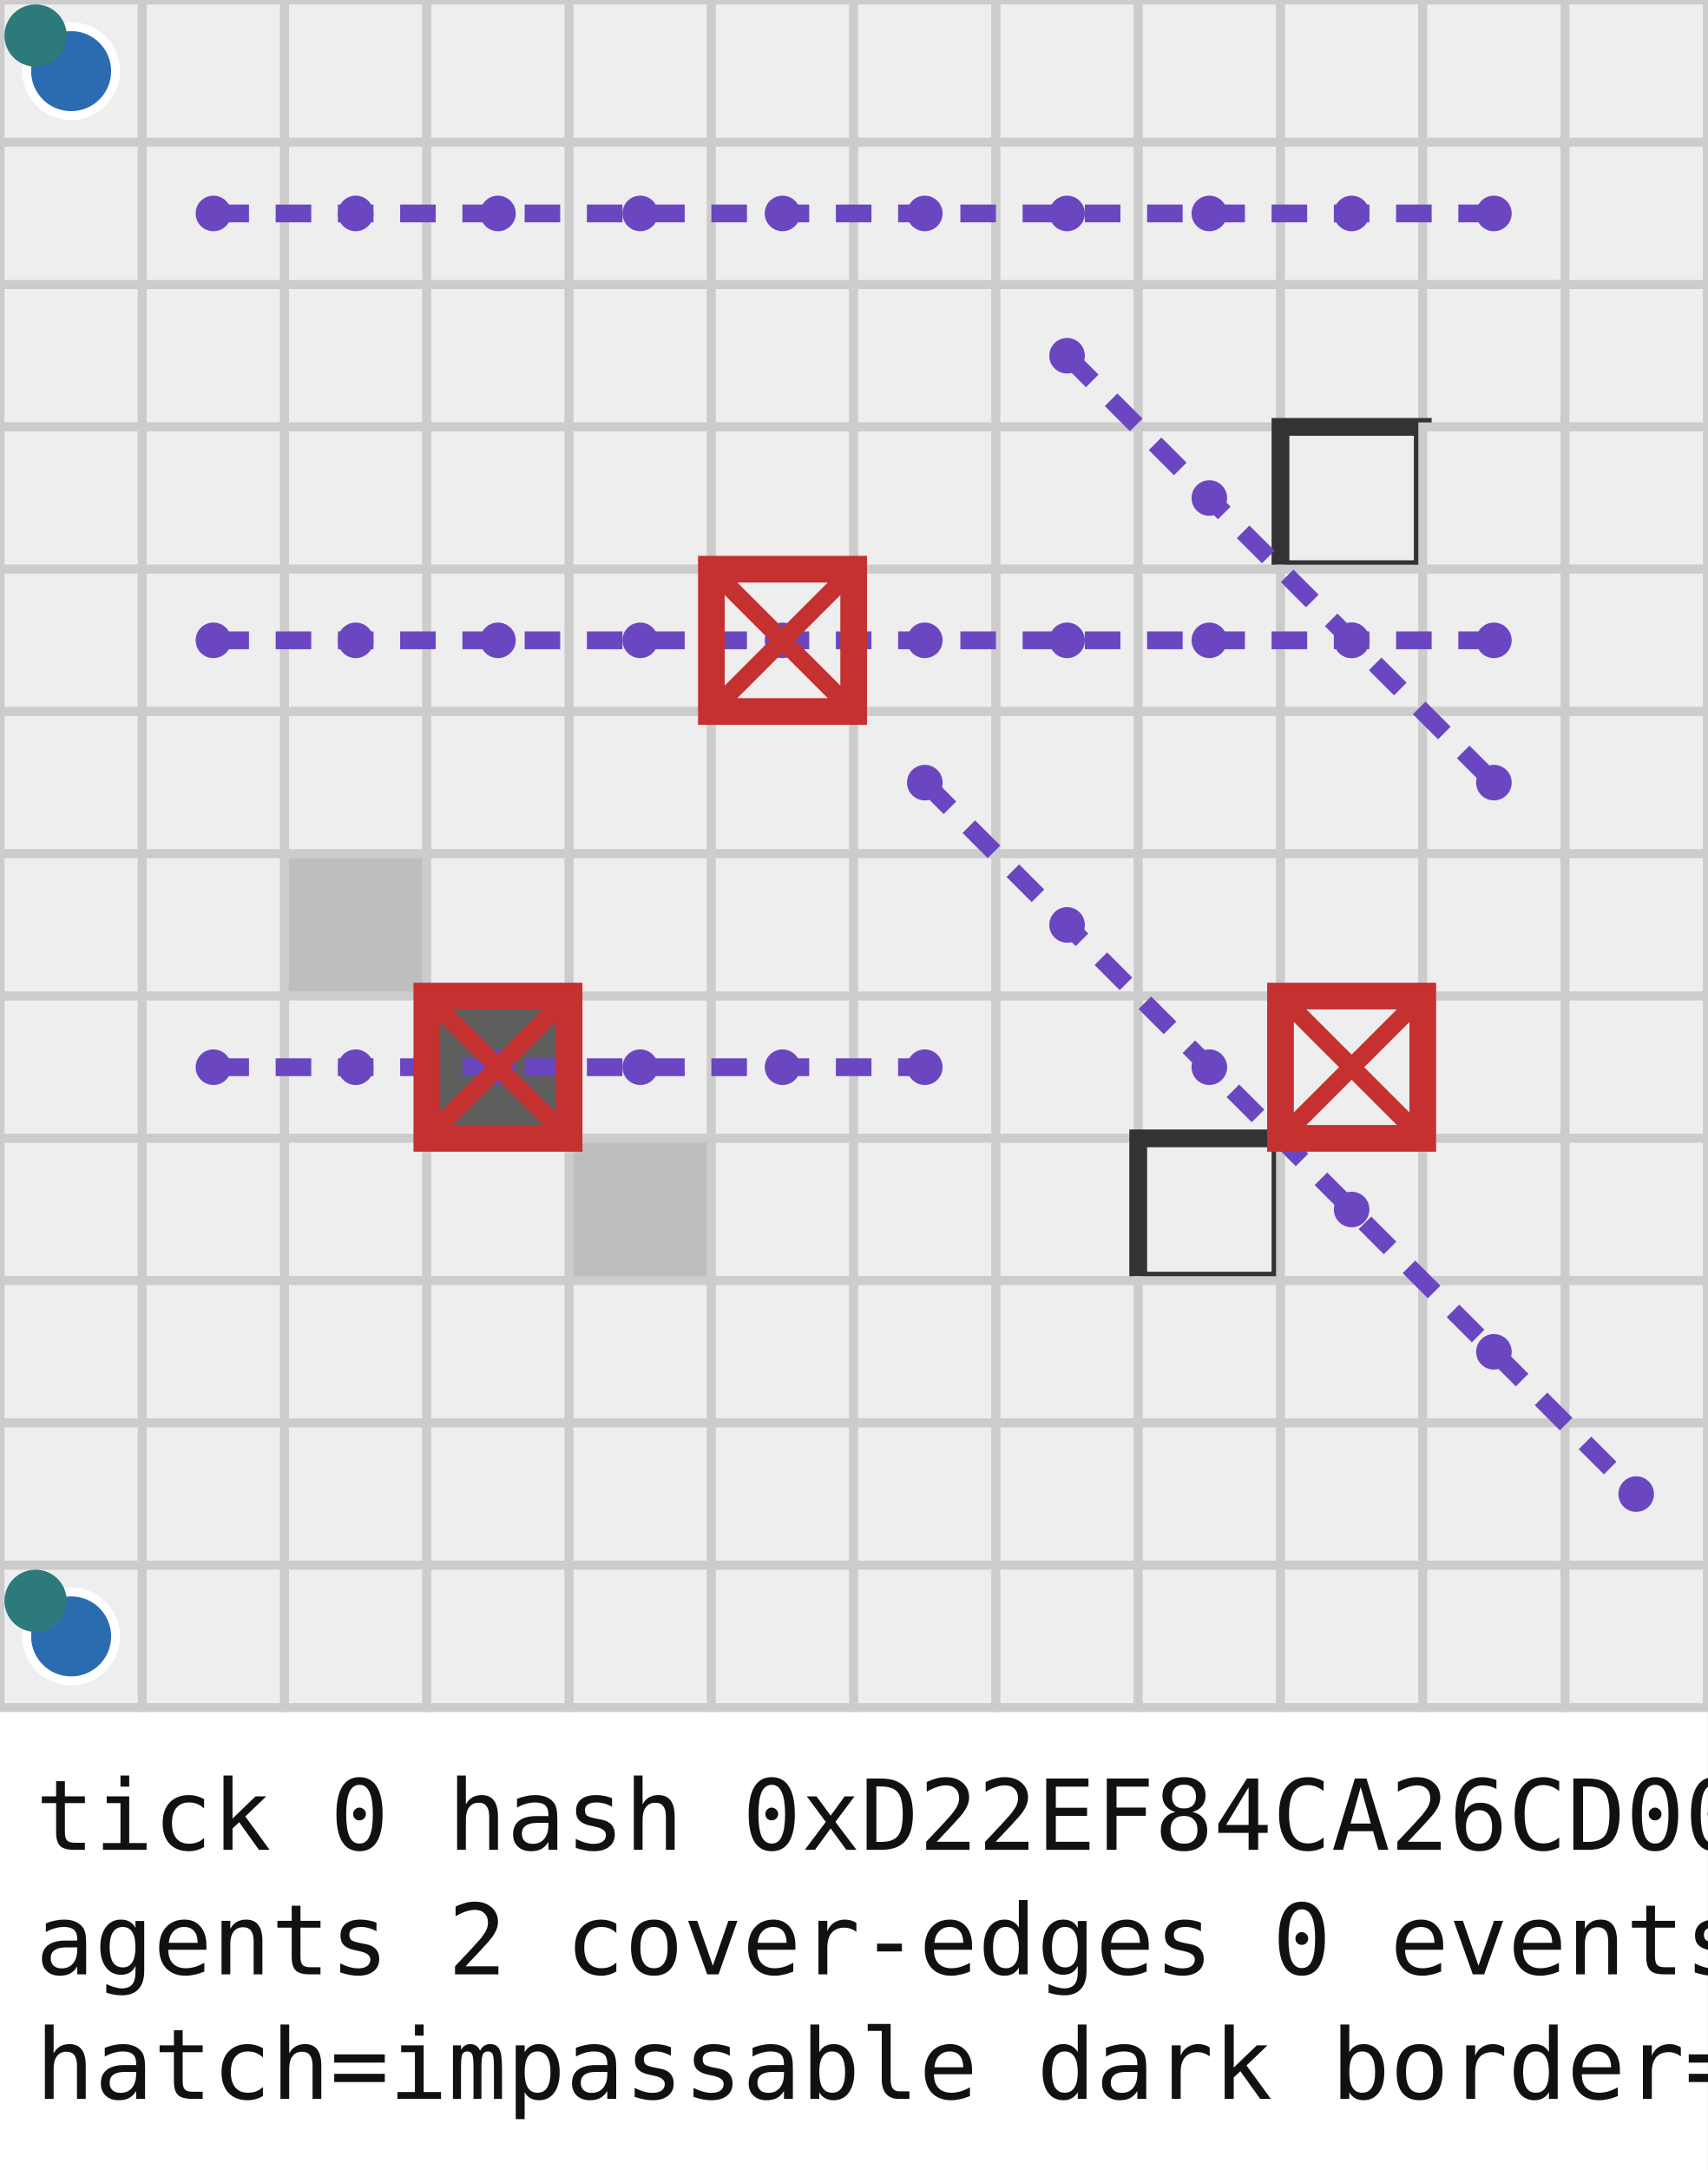
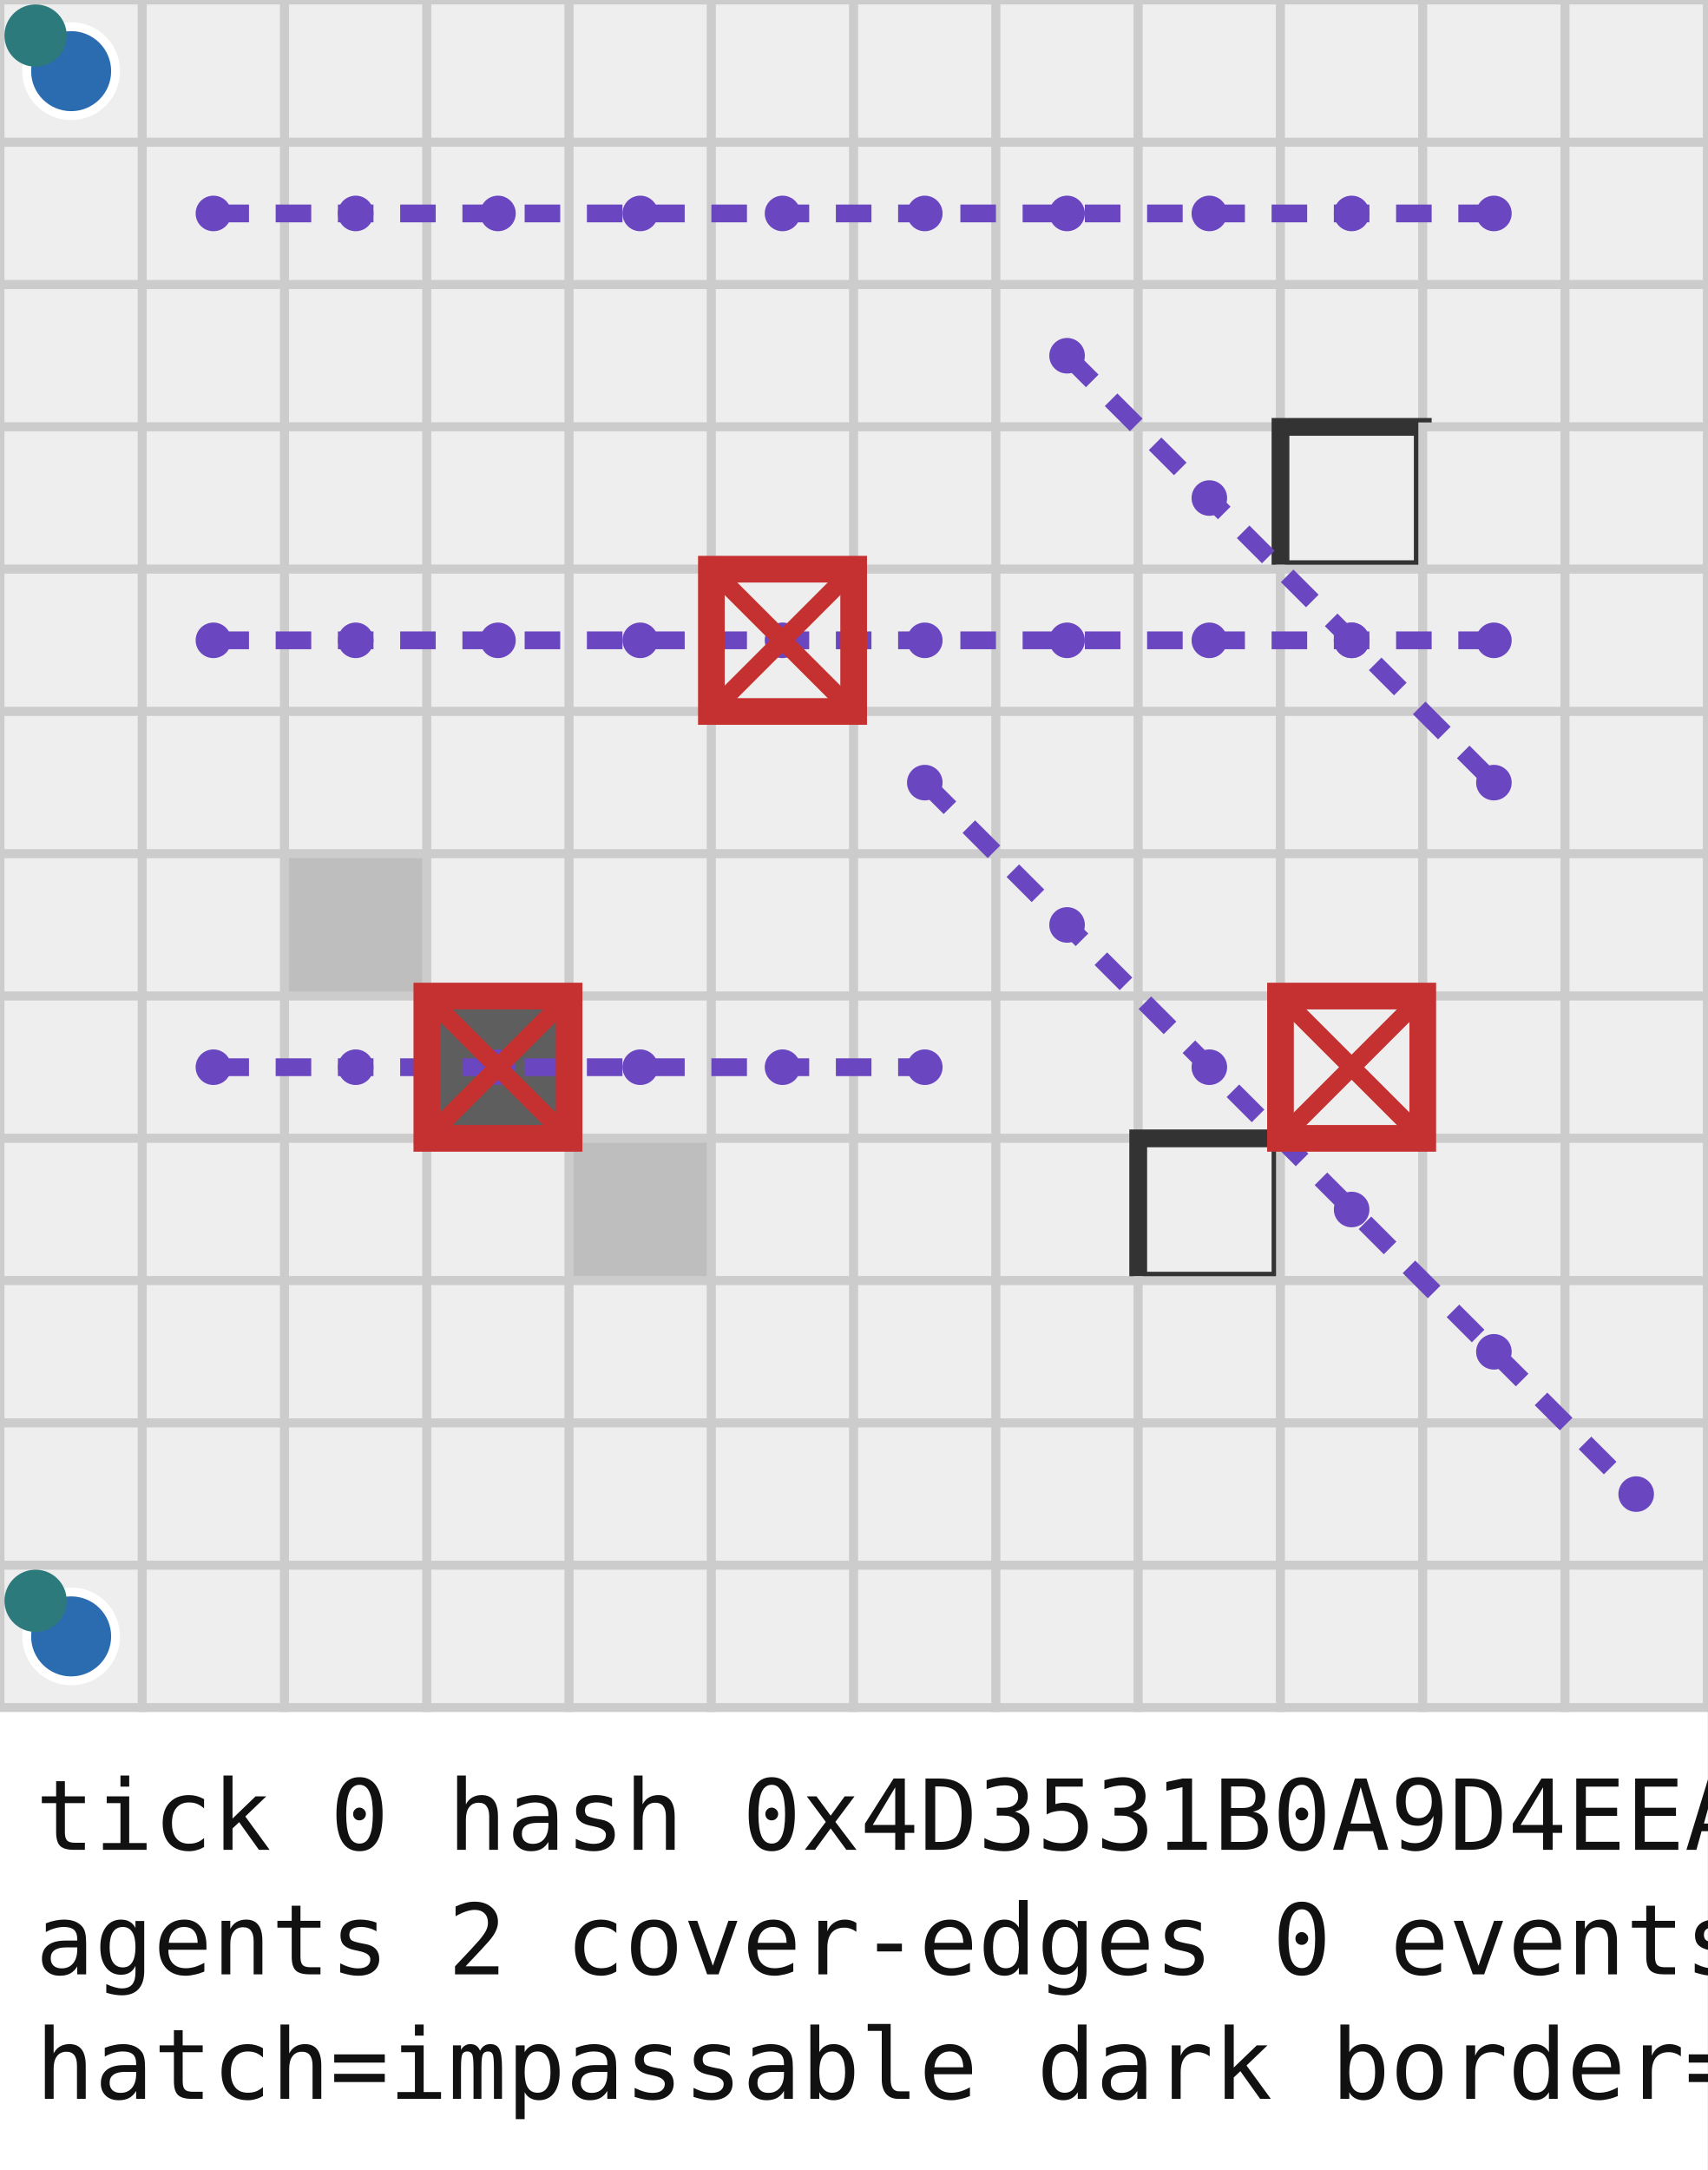
<svg xmlns="http://www.w3.org/2000/svg" width="192" height="244" viewBox="0 0 192 244">
  <defs>
    <pattern id="cw-hatch" width="4" height="4" patternUnits="userSpaceOnUse">
      <path d="M0,4 L4,0" stroke="#8a8a8a" stroke-width="1" />
    </pattern>
  </defs>
  <rect x="0" y="0" width="192" height="244" fill="#ffffff" />
  <rect x="0" y="0" width="16" height="16" fill="rgb(238,238,238)" stroke="#cccccc" stroke-width="1" />
  <rect x="16" y="0" width="16" height="16" fill="rgb(238,238,238)" stroke="#cccccc" stroke-width="1" />
  <rect x="32" y="0" width="16" height="16" fill="rgb(238,238,238)" stroke="#cccccc" stroke-width="1" />
  <rect x="48" y="0" width="16" height="16" fill="rgb(238,238,238)" stroke="#cccccc" stroke-width="1" />
  <rect x="64" y="0" width="16" height="16" fill="rgb(238,238,238)" stroke="#cccccc" stroke-width="1" />
  <rect x="80" y="0" width="16" height="16" fill="rgb(238,238,238)" stroke="#cccccc" stroke-width="1" />
  <rect x="96" y="0" width="16" height="16" fill="rgb(238,238,238)" stroke="#cccccc" stroke-width="1" />
  <rect x="112" y="0" width="16" height="16" fill="rgb(238,238,238)" stroke="#cccccc" stroke-width="1" />
  <rect x="128" y="0" width="16" height="16" fill="rgb(238,238,238)" stroke="#cccccc" stroke-width="1" />
  <rect x="144" y="0" width="16" height="16" fill="rgb(238,238,238)" stroke="#cccccc" stroke-width="1" />
  <rect x="160" y="0" width="16" height="16" fill="rgb(238,238,238)" stroke="#cccccc" stroke-width="1" />
  <rect x="176" y="0" width="16" height="16" fill="rgb(238,238,238)" stroke="#cccccc" stroke-width="1" />
  <rect x="0" y="16" width="16" height="16" fill="rgb(238,238,238)" stroke="#cccccc" stroke-width="1" />
  <rect x="16" y="16" width="16" height="16" fill="rgb(238,238,238)" stroke="#cccccc" stroke-width="1" />
  <rect x="32" y="16" width="16" height="16" fill="rgb(238,238,238)" stroke="#cccccc" stroke-width="1" />
  <rect x="48" y="16" width="16" height="16" fill="rgb(238,238,238)" stroke="#cccccc" stroke-width="1" />
  <rect x="64" y="16" width="16" height="16" fill="rgb(238,238,238)" stroke="#cccccc" stroke-width="1" />
  <rect x="80" y="16" width="16" height="16" fill="rgb(238,238,238)" stroke="#cccccc" stroke-width="1" />
  <rect x="96" y="16" width="16" height="16" fill="rgb(238,238,238)" stroke="#cccccc" stroke-width="1" />
  <rect x="112" y="16" width="16" height="16" fill="rgb(238,238,238)" stroke="#cccccc" stroke-width="1" />
  <rect x="128" y="16" width="16" height="16" fill="rgb(238,238,238)" stroke="#cccccc" stroke-width="1" />
  <rect x="144" y="16" width="16" height="16" fill="rgb(238,238,238)" stroke="#cccccc" stroke-width="1" />
  <rect x="160" y="16" width="16" height="16" fill="rgb(238,238,238)" stroke="#cccccc" stroke-width="1" />
  <rect x="176" y="16" width="16" height="16" fill="rgb(238,238,238)" stroke="#cccccc" stroke-width="1" />
  <rect x="0" y="32" width="16" height="16" fill="rgb(238,238,238)" stroke="#cccccc" stroke-width="1" />
  <rect x="16" y="32" width="16" height="16" fill="rgb(238,238,238)" stroke="#cccccc" stroke-width="1" />
  <rect x="32" y="32" width="16" height="16" fill="rgb(238,238,238)" stroke="#cccccc" stroke-width="1" />
  <rect x="48" y="32" width="16" height="16" fill="rgb(238,238,238)" stroke="#cccccc" stroke-width="1" />
  <rect x="64" y="32" width="16" height="16" fill="rgb(238,238,238)" stroke="#cccccc" stroke-width="1" />
  <rect x="80" y="32" width="16" height="16" fill="rgb(238,238,238)" stroke="#cccccc" stroke-width="1" />
  <rect x="96" y="32" width="16" height="16" fill="rgb(238,238,238)" stroke="#cccccc" stroke-width="1" />
  <rect x="112" y="32" width="16" height="16" fill="rgb(238,238,238)" stroke="#cccccc" stroke-width="1" />
  <rect x="128" y="32" width="16" height="16" fill="rgb(238,238,238)" stroke="#cccccc" stroke-width="1" />
  <rect x="144" y="32" width="16" height="16" fill="rgb(238,238,238)" stroke="#cccccc" stroke-width="1" />
  <rect x="160" y="32" width="16" height="16" fill="rgb(238,238,238)" stroke="#cccccc" stroke-width="1" />
  <rect x="176" y="32" width="16" height="16" fill="rgb(238,238,238)" stroke="#cccccc" stroke-width="1" />
  <rect x="0" y="48" width="16" height="16" fill="rgb(238,238,238)" stroke="#cccccc" stroke-width="1" />
  <rect x="16" y="48" width="16" height="16" fill="rgb(238,238,238)" stroke="#cccccc" stroke-width="1" />
  <rect x="32" y="48" width="16" height="16" fill="rgb(238,238,238)" stroke="#cccccc" stroke-width="1" />
  <rect x="48" y="48" width="16" height="16" fill="rgb(238,238,238)" stroke="#cccccc" stroke-width="1" />
  <rect x="64" y="48" width="16" height="16" fill="rgb(238,238,238)" stroke="#cccccc" stroke-width="1" />
  <rect x="80" y="48" width="16" height="16" fill="rgb(238,238,238)" stroke="#cccccc" stroke-width="1" />
  <rect x="96" y="48" width="16" height="16" fill="rgb(238,238,238)" stroke="#cccccc" stroke-width="1" />
  <rect x="112" y="48" width="16" height="16" fill="rgb(238,238,238)" stroke="#cccccc" stroke-width="1" />
  <rect x="128" y="48" width="16" height="16" fill="rgb(238,238,238)" stroke="#cccccc" stroke-width="1" />
  <rect x="144" y="48" width="16" height="16" fill="rgb(238,238,238)" stroke="#333333" stroke-width="2" />
  <rect x="160" y="48" width="16" height="16" fill="rgb(238,238,238)" stroke="#cccccc" stroke-width="1" />
  <rect x="176" y="48" width="16" height="16" fill="rgb(238,238,238)" stroke="#cccccc" stroke-width="1" />
  <rect x="0" y="64" width="16" height="16" fill="rgb(238,238,238)" stroke="#cccccc" stroke-width="1" />
  <rect x="16" y="64" width="16" height="16" fill="rgb(238,238,238)" stroke="#cccccc" stroke-width="1" />
  <rect x="32" y="64" width="16" height="16" fill="rgb(238,238,238)" stroke="#cccccc" stroke-width="1" />
  <rect x="48" y="64" width="16" height="16" fill="rgb(238,238,238)" stroke="#cccccc" stroke-width="1" />
  <rect x="64" y="64" width="16" height="16" fill="rgb(238,238,238)" stroke="#cccccc" stroke-width="1" />
  <rect x="80" y="64" width="16" height="16" fill="rgb(238,238,238)" stroke="#333333" stroke-width="2" />
  <rect x="96" y="64" width="16" height="16" fill="rgb(238,238,238)" stroke="#cccccc" stroke-width="1" />
  <rect x="112" y="64" width="16" height="16" fill="rgb(238,238,238)" stroke="#cccccc" stroke-width="1" />
  <rect x="128" y="64" width="16" height="16" fill="rgb(238,238,238)" stroke="#cccccc" stroke-width="1" />
  <rect x="144" y="64" width="16" height="16" fill="rgb(238,238,238)" stroke="#cccccc" stroke-width="1" />
  <rect x="160" y="64" width="16" height="16" fill="rgb(238,238,238)" stroke="#cccccc" stroke-width="1" />
  <rect x="176" y="64" width="16" height="16" fill="rgb(238,238,238)" stroke="#cccccc" stroke-width="1" />
  <rect x="0" y="80" width="16" height="16" fill="rgb(238,238,238)" stroke="#cccccc" stroke-width="1" />
  <rect x="16" y="80" width="16" height="16" fill="rgb(238,238,238)" stroke="#cccccc" stroke-width="1" />
  <rect x="32" y="80" width="16" height="16" fill="rgb(238,238,238)" stroke="#cccccc" stroke-width="1" />
  <rect x="48" y="80" width="16" height="16" fill="rgb(238,238,238)" stroke="#cccccc" stroke-width="1" />
  <rect x="64" y="80" width="16" height="16" fill="rgb(238,238,238)" stroke="#cccccc" stroke-width="1" />
  <rect x="80" y="80" width="16" height="16" fill="rgb(238,238,238)" stroke="#cccccc" stroke-width="1" />
  <rect x="96" y="80" width="16" height="16" fill="rgb(238,238,238)" stroke="#cccccc" stroke-width="1" />
  <rect x="112" y="80" width="16" height="16" fill="rgb(238,238,238)" stroke="#cccccc" stroke-width="1" />
  <rect x="128" y="80" width="16" height="16" fill="rgb(238,238,238)" stroke="#cccccc" stroke-width="1" />
  <rect x="144" y="80" width="16" height="16" fill="rgb(238,238,238)" stroke="#cccccc" stroke-width="1" />
  <rect x="160" y="80" width="16" height="16" fill="rgb(238,238,238)" stroke="#cccccc" stroke-width="1" />
  <rect x="176" y="80" width="16" height="16" fill="rgb(238,238,238)" stroke="#cccccc" stroke-width="1" />
  <rect x="0" y="96" width="16" height="16" fill="rgb(238,238,238)" stroke="#cccccc" stroke-width="1" />
  <rect x="16" y="96" width="16" height="16" fill="rgb(238,238,238)" stroke="#cccccc" stroke-width="1" />
  <rect x="32" y="96" width="16" height="16" fill="rgb(190,190,190)" stroke="#cccccc" stroke-width="1" />
  <rect x="48" y="96" width="16" height="16" fill="rgb(238,238,238)" stroke="#cccccc" stroke-width="1" />
  <rect x="64" y="96" width="16" height="16" fill="rgb(238,238,238)" stroke="#cccccc" stroke-width="1" />
  <rect x="80" y="96" width="16" height="16" fill="rgb(238,238,238)" stroke="#cccccc" stroke-width="1" />
  <rect x="96" y="96" width="16" height="16" fill="rgb(238,238,238)" stroke="#cccccc" stroke-width="1" />
  <rect x="112" y="96" width="16" height="16" fill="rgb(238,238,238)" stroke="#cccccc" stroke-width="1" />
  <rect x="128" y="96" width="16" height="16" fill="rgb(238,238,238)" stroke="#cccccc" stroke-width="1" />
  <rect x="144" y="96" width="16" height="16" fill="rgb(238,238,238)" stroke="#cccccc" stroke-width="1" />
  <rect x="160" y="96" width="16" height="16" fill="rgb(238,238,238)" stroke="#cccccc" stroke-width="1" />
  <rect x="176" y="96" width="16" height="16" fill="rgb(238,238,238)" stroke="#cccccc" stroke-width="1" />
  <rect x="0" y="112" width="16" height="16" fill="rgb(238,238,238)" stroke="#cccccc" stroke-width="1" />
  <rect x="16" y="112" width="16" height="16" fill="rgb(238,238,238)" stroke="#cccccc" stroke-width="1" />
  <rect x="32" y="112" width="16" height="16" fill="rgb(238,238,238)" stroke="#cccccc" stroke-width="1" />
  <rect x="48" y="112" width="16" height="16" fill="rgb(94,94,94)" stroke="#cccccc" stroke-width="1" />
  <rect x="64" y="112" width="16" height="16" fill="rgb(238,238,238)" stroke="#cccccc" stroke-width="1" />
  <rect x="80" y="112" width="16" height="16" fill="rgb(238,238,238)" stroke="#cccccc" stroke-width="1" />
  <rect x="96" y="112" width="16" height="16" fill="rgb(238,238,238)" stroke="#cccccc" stroke-width="1" />
  <rect x="112" y="112" width="16" height="16" fill="rgb(238,238,238)" stroke="#cccccc" stroke-width="1" />
  <rect x="128" y="112" width="16" height="16" fill="rgb(238,238,238)" stroke="#cccccc" stroke-width="1" />
  <rect x="144" y="112" width="16" height="16" fill="rgb(238,238,238)" stroke="#333333" stroke-width="2" />
  <rect x="160" y="112" width="16" height="16" fill="rgb(238,238,238)" stroke="#cccccc" stroke-width="1" />
  <rect x="176" y="112" width="16" height="16" fill="rgb(238,238,238)" stroke="#cccccc" stroke-width="1" />
  <rect x="0" y="128" width="16" height="16" fill="rgb(238,238,238)" stroke="#cccccc" stroke-width="1" />
  <rect x="16" y="128" width="16" height="16" fill="rgb(238,238,238)" stroke="#cccccc" stroke-width="1" />
  <rect x="32" y="128" width="16" height="16" fill="rgb(238,238,238)" stroke="#cccccc" stroke-width="1" />
  <rect x="48" y="128" width="16" height="16" fill="rgb(238,238,238)" stroke="#cccccc" stroke-width="1" />
  <rect x="64" y="128" width="16" height="16" fill="rgb(190,190,190)" stroke="#cccccc" stroke-width="1" />
  <rect x="80" y="128" width="16" height="16" fill="rgb(238,238,238)" stroke="#cccccc" stroke-width="1" />
  <rect x="96" y="128" width="16" height="16" fill="rgb(238,238,238)" stroke="#cccccc" stroke-width="1" />
  <rect x="112" y="128" width="16" height="16" fill="rgb(238,238,238)" stroke="#cccccc" stroke-width="1" />
  <rect x="128" y="128" width="16" height="16" fill="rgb(238,238,238)" stroke="#333333" stroke-width="2" />
  <rect x="144" y="128" width="16" height="16" fill="rgb(238,238,238)" stroke="#cccccc" stroke-width="1" />
  <rect x="160" y="128" width="16" height="16" fill="rgb(238,238,238)" stroke="#cccccc" stroke-width="1" />
  <rect x="176" y="128" width="16" height="16" fill="rgb(238,238,238)" stroke="#cccccc" stroke-width="1" />
  <rect x="0" y="144" width="16" height="16" fill="rgb(238,238,238)" stroke="#cccccc" stroke-width="1" />
  <rect x="16" y="144" width="16" height="16" fill="rgb(238,238,238)" stroke="#cccccc" stroke-width="1" />
  <rect x="32" y="144" width="16" height="16" fill="rgb(238,238,238)" stroke="#cccccc" stroke-width="1" />
  <rect x="48" y="144" width="16" height="16" fill="rgb(238,238,238)" stroke="#cccccc" stroke-width="1" />
  <rect x="64" y="144" width="16" height="16" fill="rgb(238,238,238)" stroke="#cccccc" stroke-width="1" />
  <rect x="80" y="144" width="16" height="16" fill="rgb(238,238,238)" stroke="#cccccc" stroke-width="1" />
  <rect x="96" y="144" width="16" height="16" fill="rgb(238,238,238)" stroke="#cccccc" stroke-width="1" />
  <rect x="112" y="144" width="16" height="16" fill="rgb(238,238,238)" stroke="#cccccc" stroke-width="1" />
  <rect x="128" y="144" width="16" height="16" fill="rgb(238,238,238)" stroke="#cccccc" stroke-width="1" />
  <rect x="144" y="144" width="16" height="16" fill="rgb(238,238,238)" stroke="#cccccc" stroke-width="1" />
  <rect x="160" y="144" width="16" height="16" fill="rgb(238,238,238)" stroke="#cccccc" stroke-width="1" />
  <rect x="176" y="144" width="16" height="16" fill="rgb(238,238,238)" stroke="#cccccc" stroke-width="1" />
  <rect x="0" y="160" width="16" height="16" fill="rgb(238,238,238)" stroke="#cccccc" stroke-width="1" />
  <rect x="16" y="160" width="16" height="16" fill="rgb(238,238,238)" stroke="#cccccc" stroke-width="1" />
  <rect x="32" y="160" width="16" height="16" fill="rgb(238,238,238)" stroke="#cccccc" stroke-width="1" />
  <rect x="48" y="160" width="16" height="16" fill="rgb(238,238,238)" stroke="#cccccc" stroke-width="1" />
  <rect x="64" y="160" width="16" height="16" fill="rgb(238,238,238)" stroke="#cccccc" stroke-width="1" />
  <rect x="80" y="160" width="16" height="16" fill="rgb(238,238,238)" stroke="#cccccc" stroke-width="1" />
  <rect x="96" y="160" width="16" height="16" fill="rgb(238,238,238)" stroke="#cccccc" stroke-width="1" />
  <rect x="112" y="160" width="16" height="16" fill="rgb(238,238,238)" stroke="#cccccc" stroke-width="1" />
  <rect x="128" y="160" width="16" height="16" fill="rgb(238,238,238)" stroke="#cccccc" stroke-width="1" />
  <rect x="144" y="160" width="16" height="16" fill="rgb(238,238,238)" stroke="#cccccc" stroke-width="1" />
  <rect x="160" y="160" width="16" height="16" fill="rgb(238,238,238)" stroke="#cccccc" stroke-width="1" />
  <rect x="176" y="160" width="16" height="16" fill="rgb(238,238,238)" stroke="#cccccc" stroke-width="1" />
  <rect x="0" y="176" width="16" height="16" fill="rgb(238,238,238)" stroke="#cccccc" stroke-width="1" />
  <rect x="16" y="176" width="16" height="16" fill="rgb(238,238,238)" stroke="#cccccc" stroke-width="1" />
  <rect x="32" y="176" width="16" height="16" fill="rgb(238,238,238)" stroke="#cccccc" stroke-width="1" />
  <rect x="48" y="176" width="16" height="16" fill="rgb(238,238,238)" stroke="#cccccc" stroke-width="1" />
  <rect x="64" y="176" width="16" height="16" fill="rgb(238,238,238)" stroke="#cccccc" stroke-width="1" />
  <rect x="80" y="176" width="16" height="16" fill="rgb(238,238,238)" stroke="#cccccc" stroke-width="1" />
  <rect x="96" y="176" width="16" height="16" fill="rgb(238,238,238)" stroke="#cccccc" stroke-width="1" />
  <rect x="112" y="176" width="16" height="16" fill="rgb(238,238,238)" stroke="#cccccc" stroke-width="1" />
  <rect x="128" y="176" width="16" height="16" fill="rgb(238,238,238)" stroke="#cccccc" stroke-width="1" />
  <rect x="144" y="176" width="16" height="16" fill="rgb(238,238,238)" stroke="#cccccc" stroke-width="1" />
  <rect x="160" y="176" width="16" height="16" fill="rgb(238,238,238)" stroke="#cccccc" stroke-width="1" />
  <rect x="176" y="176" width="16" height="16" fill="rgb(238,238,238)" stroke="#cccccc" stroke-width="1" />
  <circle cx="8" cy="8" r="5" fill="#2b6cb0" stroke="#ffffff" stroke-width="1" />
  <circle cx="8" cy="184" r="5" fill="#2b6cb0" stroke="#ffffff" stroke-width="1" />
  <circle cx="4" cy="4" r="3" fill="#2c7a7b" stroke="#2c7a7b" stroke-width="1" />
  <circle cx="4" cy="180" r="3" fill="#2c7a7b" stroke="#2c7a7b" stroke-width="1" />
  <line x1="24" y1="24" x2="168" y2="24" stroke="#6b46c1" stroke-width="2" stroke-dasharray="4,3" />
  <circle cx="24" cy="24" r="2" fill="#6b46c1" />
  <circle cx="40" cy="24" r="2" fill="#6b46c1" />
  <circle cx="56" cy="24" r="2" fill="#6b46c1" />
  <circle cx="72" cy="24" r="2" fill="#6b46c1" />
  <circle cx="88" cy="24" r="2" fill="#6b46c1" />
  <circle cx="104" cy="24" r="2" fill="#6b46c1" />
  <circle cx="120" cy="24" r="2" fill="#6b46c1" />
  <circle cx="136" cy="24" r="2" fill="#6b46c1" />
  <circle cx="152" cy="24" r="2" fill="#6b46c1" />
  <circle cx="168" cy="24" r="2" fill="#6b46c1" />
  <line x1="24" y1="72" x2="168" y2="72" stroke="#6b46c1" stroke-width="2" stroke-dasharray="4,3" />
  <circle cx="24" cy="72" r="2" fill="#6b46c1" />
  <circle cx="40" cy="72" r="2" fill="#6b46c1" />
  <circle cx="56" cy="72" r="2" fill="#6b46c1" />
  <circle cx="72" cy="72" r="2" fill="#6b46c1" />
  <circle cx="88" cy="72" r="2" fill="#6b46c1" />
  <circle cx="104" cy="72" r="2" fill="#6b46c1" />
  <circle cx="120" cy="72" r="2" fill="#6b46c1" />
  <circle cx="136" cy="72" r="2" fill="#6b46c1" />
  <circle cx="152" cy="72" r="2" fill="#6b46c1" />
  <circle cx="168" cy="72" r="2" fill="#6b46c1" />
  <rect x="80" y="64" width="16" height="16" fill="none" stroke="#c53030" stroke-width="3" />
  <line x1="80" y1="64" x2="96" y2="80" stroke="#c53030" stroke-width="2" />
  <line x1="96" y1="64" x2="80" y2="80" stroke="#c53030" stroke-width="2" />
  <line x1="120" y1="40" x2="168" y2="88" stroke="#6b46c1" stroke-width="2" stroke-dasharray="4,3" />
  <circle cx="120" cy="40" r="2" fill="#6b46c1" />
  <circle cx="136" cy="56" r="2" fill="#6b46c1" />
  <circle cx="152" cy="72" r="2" fill="#6b46c1" />
  <circle cx="168" cy="88" r="2" fill="#6b46c1" />
  <line x1="24" y1="120" x2="104" y2="120" stroke="#6b46c1" stroke-width="2" stroke-dasharray="4,3" />
  <circle cx="24" cy="120" r="2" fill="#6b46c1" />
  <circle cx="40" cy="120" r="2" fill="#6b46c1" />
  <circle cx="56" cy="120" r="2" fill="#6b46c1" />
  <circle cx="72" cy="120" r="2" fill="#6b46c1" />
  <circle cx="88" cy="120" r="2" fill="#6b46c1" />
  <circle cx="104" cy="120" r="2" fill="#6b46c1" />
  <rect x="48" y="112" width="16" height="16" fill="none" stroke="#c53030" stroke-width="3" />
  <line x1="48" y1="112" x2="64" y2="128" stroke="#c53030" stroke-width="2" />
  <line x1="64" y1="112" x2="48" y2="128" stroke="#c53030" stroke-width="2" />
  <line x1="104" y1="88" x2="184" y2="168" stroke="#6b46c1" stroke-width="2" stroke-dasharray="4,3" />
  <circle cx="104" cy="88" r="2" fill="#6b46c1" />
  <circle cx="120" cy="104" r="2" fill="#6b46c1" />
  <circle cx="136" cy="120" r="2" fill="#6b46c1" />
  <circle cx="152" cy="136" r="2" fill="#6b46c1" />
  <circle cx="168" cy="152" r="2" fill="#6b46c1" />
  <circle cx="184" cy="168" r="2" fill="#6b46c1" />
  <rect x="144" y="112" width="16" height="16" fill="none" stroke="#c53030" stroke-width="3" />
  <line x1="144" y1="112" x2="160" y2="128" stroke="#c53030" stroke-width="2" />
  <line x1="160" y1="112" x2="144" y2="128" stroke="#c53030" stroke-width="2" />
-   <text x="4" y="208" font-family="monospace" font-size="11" fill="#111111">tick 0  hash 0xD22EF84CA26CD007  draws 0</text>
+   <text x="4" y="208" font-family="monospace" font-size="11" fill="#111111">tick 0  hash 0x4D3531B0A9D4EEAC  draws 0</text>
  <text x="4" y="222" font-family="monospace" font-size="11" fill="#111111">agents 2  cover-edges 0  events 0</text>
  <text x="4" y="236" font-family="monospace" font-size="11" fill="#111111">hatch=impassable  dark border=opaque  darker fill=higher elevation  triangle=cover  circle=agent</text>
</svg>
